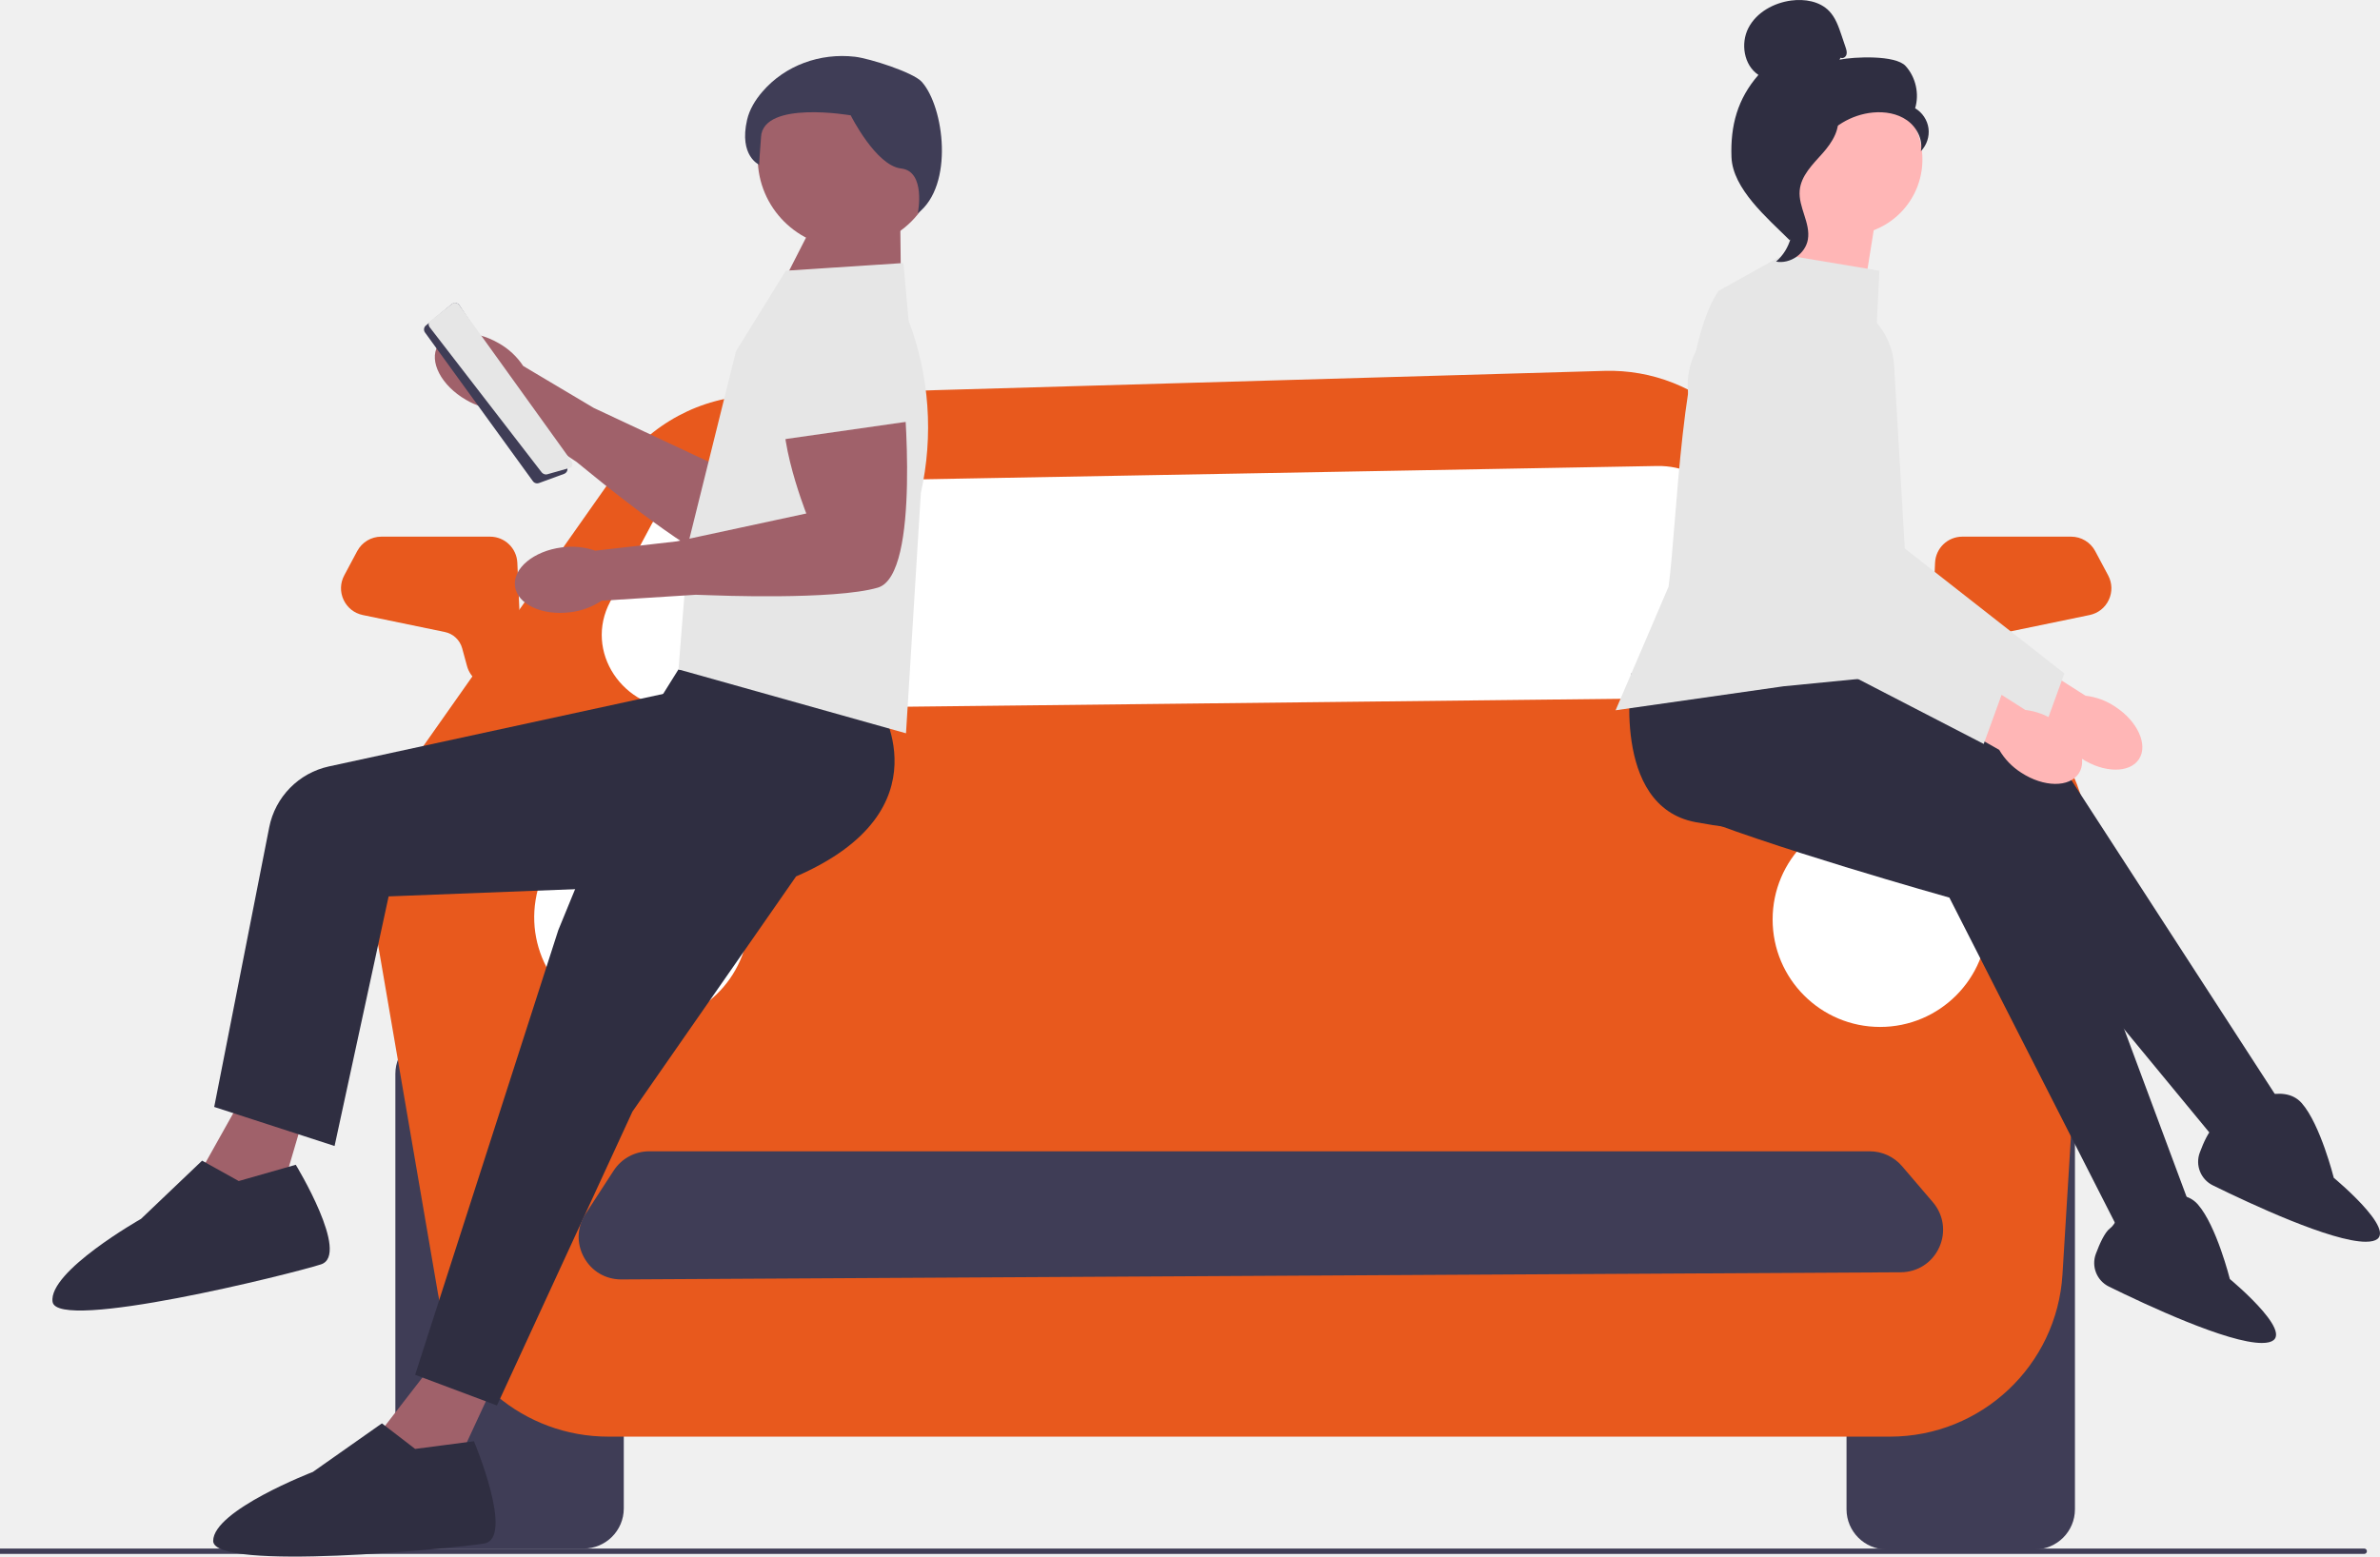
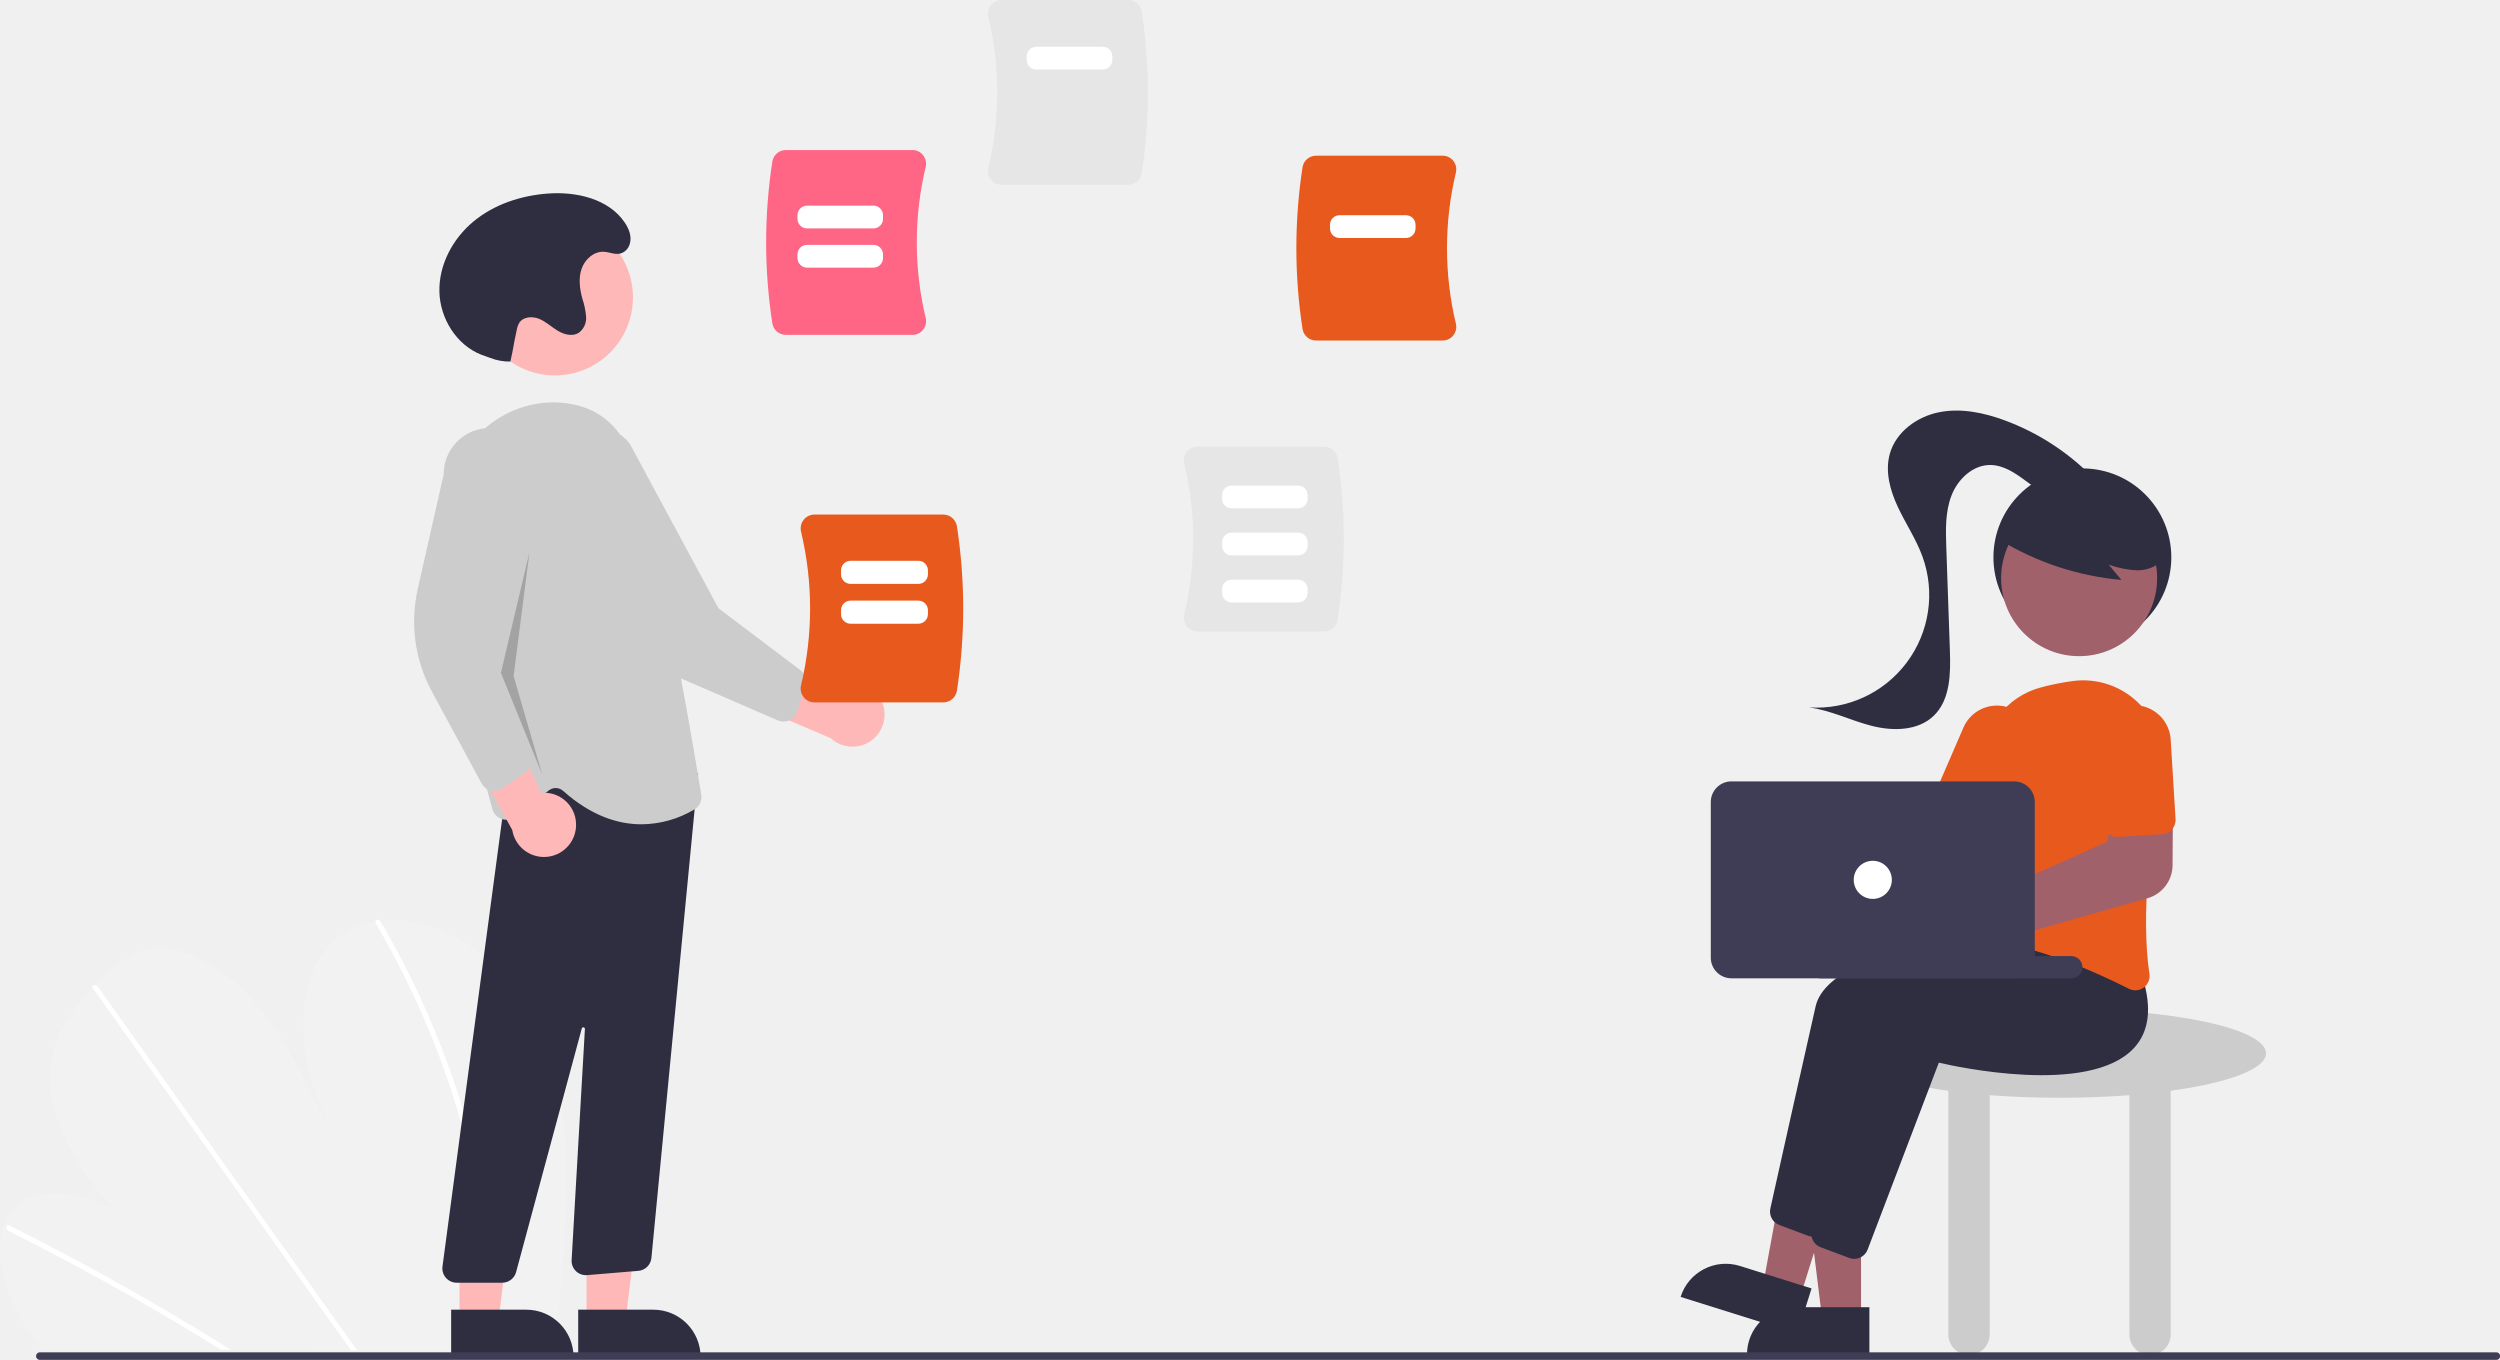
- <svg xmlns="http://www.w3.org/2000/svg" width="892.91" height="584.158" viewBox="0 0 892.91 584.158">
-   <path d="M887,583.158H0v-2H887c.552,0,1,.448,1,1h0c0,.552-.448,1-1,1Z" fill="#3f3d56" />
-   <g>
-     <path d="M218.965,581.158h-55.571c-8.306,0-15.063-6.758-15.063-15.064v-163.112c0-8.307,6.758-15.064,15.063-15.064h55.571c8.306,0,15.063,6.758,15.063,15.064v163.112c0,8.307-6.758,15.064-15.063,15.064h0Z" fill="#3f3d56" />
-     <path d="M763.398,581.478h-55.571c-8.306,0-15.063-6.758-15.063-15.064v-163.112c0-8.307,6.758-15.064,15.063-15.064h55.571c8.306,0,15.063,6.758,15.063,15.064v163.112c0,8.307-6.758,15.064-15.063,15.064Z" fill="#3f3d56" />
-     <path d="M232.139,175.857l-81.833,116.226c-9.875,14.025-13.79,31.391-10.888,48.297l24.871,144.899c5.342,31.122,32.327,53.87,63.905,53.87h480.876c34.271,0,62.624-26.67,64.718-60.877l9.598-156.767c1.143-18.663-5.827-36.91-19.12-50.059l-114.786-113.546c-12.6-12.463-29.752-19.226-47.467-18.716l-318.725,9.187c-20.428,.589-39.383,10.774-51.148,27.484l-0,0Z" fill="#e8591d" />
-     <path d="M244.604,196.49l-15.646,29.256c-9.97,18.643,4.567,40.658,26.685,40.412l391.727-4.351c24.061-.267,37.613-26.203,23.223-44.445l-24.665-31.266c-5.688-7.21-14.707-11.387-24.217-11.215l-351.415,6.362c-10.896,.197-20.778,6.062-25.69,15.247h-0Z" fill="#fff" />
-     <path d="M734.955,257.541c-2.531,0-4.996-.939-6.889-2.652-2.145-1.941-3.375-4.714-3.375-7.608l.001-6.431,1.289-29.638c.24-5.504,4.742-9.815,10.25-9.815h40.78c3.797,0,7.266,2.081,9.054,5.432l4.859,9.111c1.536,2.882,1.622,6.229,.236,9.184-1.386,2.957-4.015,5.031-7.211,5.691l-30.744,6.362c-3.179,.656-5.684,3.011-6.538,6.145l-1.816,6.657c-1.111,4.071-4.679,7.089-8.878,7.509-.339,.034-.679,.051-1.017,.051h0Z" fill="#e8591d" />
-     <path d="M184.099,257.49c-4.199-.42-7.768-3.438-8.878-7.509l-1.816-6.657c-.854-3.134-3.36-5.489-6.538-6.145l-30.744-6.362c-3.197-.66-5.825-2.734-7.211-5.691-1.386-2.955-1.3-6.303,.236-9.184l4.859-9.111c1.788-3.351,5.257-5.432,9.054-5.432h40.78c5.509,0,10.011,4.311,10.25,9.815l1.289,29.638,.001,6.431c0,2.893-1.231,5.666-3.375,7.608-1.893,1.713-4.358,2.652-6.889,2.652-.338,0-.678-.016-1.017-.051l-0-0Z" fill="#e8591d" />
-     <circle cx="240.749" cy="344.229" r="40.328" transform="translate(-137.5982 526.7299) rotate(-80.78253)" fill="#fff" />
-     <circle cx="705.366" cy="345.069" r="40.328" fill="#fff" />
-   </g>
-   <g>
-     <g>
-       <path d="M187.068,128.777c3.714,2.079,6.875,5.016,9.221,8.568l26.481,15.747,44.994,21.074s10.611-37.721,23.288-40.13c12.677-2.409,33.593,25.547,33.593,25.547,0,0-36.459,59.034-52.341,52.981-15.882-6.053-51.367-35.449-51.367-35.449l-4.635-3.767-29.483-19.613c-4.249-.258-8.375-1.531-12.031-3.711-9.221-5.327-13.947-14.403-10.556-20.27,3.391-5.868,13.614-6.305,22.837-.975v-0Z" fill="#a0616a" />
-       <path d="M274.768,145.149l23.009-27.087,13.901,2.003c17.05,2.456,26.529,21.055,18.498,36.294l-8.009,15.196-47.399-26.406v-0Z" fill="#e6e6e6" />
-     </g>
-     <path d="M199.948,180.612l-40.498-55.829c-.601-.824-.454-1.979,.334-2.629l9.715-8.022c.421-.348,.973-.501,1.514-.421,.539,.081,1.025,.385,1.329,.841l40.238,60.389c.332,.496,.415,1.106,.231,1.673-.185,.569-.614,1.012-1.176,1.219l-9.453,3.46c-.695,.255-1.471,.084-1.997-.413-.086-.081-.165-.17-.236-.268v0Z" fill="#3f3d56" />
-     <path d="M203.167,177.199l-41.913-54.328c-.621-.802-.578-1.847,.097-2.379l8.335-6.559c.361-.284,.859-.38,1.365-.264,.505,.117,.978,.435,1.296,.877l42.039,58.479c.346,.48,.473,1.045,.348,1.549-.126,.505-.486,.877-.989,1.021l-8.459,2.406c-.622,.177-1.353-.042-1.879-.538-.086-.081-.166-.169-.239-.264l-0,0Z" fill="#e6e6e6" />
-     <g>
-       <polygon points="186.444 516.902 168.22 556.228 138.486 542.8 161.506 513.066 186.444 516.902" fill="#a0616a" />
-       <path d="M155.751,543.759l22.061-2.877s15.347,36.448,3.837,38.366-101.671,10.551-101.671-.959,37.407-25.897,37.407-25.897l25.897-18.224,12.469,9.592h0Z" fill="#2f2e41" />
-     </g>
-     <path d="M329.358,263.685s26.856,40.285-30.693,65.223l-61.386,88.242-50.835,110.303-30.693-11.51,53.713-166.893,30.693-74.814,14.387-23.02,74.814,12.469v0Z" fill="#2f2e41" />
-     <g>
-       <g>
-         <polygon points="115.959 412.132 103.743 453.718 72.352 444.828 90.728 412.021 115.959 412.132" fill="#a0616a" />
-         <path d="M89.57,443.227l21.394-6.104s20.561,33.782,9.461,37.379c-11.1,3.597-98.997,25.451-100.697,14.067-1.7-11.384,33.172-31.138,33.172-31.138l22.922-21.849,13.749,7.645-0-0Z" fill="#2f2e41" />
-       </g>
-       <path d="M270.851,255.63l-147.413,31.99c-11.374,2.468-20.193,11.461-22.439,22.882l-20.633,104.918,45.157,14.658,20.28-93.674,130.875-5.071-5.826-75.702Z" fill="#2f2e41" />
-     </g>
-     <g>
-       <polygon points="307.91 78.37 289.682 114.077 338.171 121.621 337.643 73.613 307.91 78.37" fill="#a0616a" />
-       <circle cx="318.031" cy="59.266" r="33.753" fill="#a0616a" />
-     </g>
-     <path d="M339.909,275.195l5.566-90.169c4.816-21.583,3.212-44.103-4.614-64.786l-1.912-21.53-44.121,2.877-18.704,30.213-17.744,71.457-3.837,47.958,85.365,23.979-0-0Z" fill="#e6e6e6" />
-     <g>
-       <path d="M210.795,205.426c4.214-.593,8.509-.169,12.526,1.238l30.61-3.496,48.571-10.461s-14.387-36.448-5.755-46.04,42.203,0,42.203,0c0,0,6.714,69.059-9.592,73.855-16.306,4.796-62.345,2.877-62.345,2.877l-5.97-.192-35.34,2.235c-3.539,2.367-7.593,3.851-11.823,4.329-10.564,1.342-19.82-3.022-20.672-9.745-.853-6.723,7.019-13.26,17.588-14.6v-0Z" fill="#a0616a" />
-       <path d="M290.512,165.371l1.918-35.489,12.277-6.821c15.059-8.366,33.862,.7,36.694,17.692l2.824,16.944-53.713,7.673-0-0Z" fill="#e6e6e6" />
-     </g>
-     <path d="M344.347,80.011s3.147-15.737-6.295-16.786-18.885-19.934-18.885-19.934c0,0-32.582-5.683-33.631,7.956-1.049,13.639-.647,10.608-.647,10.608,0,0-7.746-3.264-4.599-16.903,.899-3.897,3.083-7.451,5.744-10.54,8.553-9.929,21.692-14.62,34.71-13.119,5.513,.636,21.928,5.868,25.099,9.436,8.393,9.442,12.142,38.791-1.497,49.283Z" fill="#3f3d56" />
-   </g>
-   <path d="M233.066,480.151c-5.921,0-11.145-3.098-13.987-8.3-2.858-5.231-2.625-11.337,.624-16.334l.483,.313-.483-.313,10.527-16.196c2.953-4.543,7.951-7.255,13.369-7.255h457.877c4.668,0,9.086,2.035,12.119,5.583l11.553,13.512c4.08,4.773,4.993,11.284,2.381,16.994-2.611,5.71-8.134,9.278-14.412,9.313l-479.957,2.683h-.096l0,0Z" fill="#3f3d56" />
-   <g>
-     <g>
-       <path id="uuid-0d4e5275-e14a-4137-b88f-0f488aca17e8-1360" d="M780.887,284.629c8.423,5.509,18.093,5.628,21.599,.267s-.482-14.171-8.909-19.681c-3.336-2.247-7.162-3.663-11.157-4.128l-35.984-22.891-10.382,17.115,36.576,20.75c2.029,3.475,4.86,6.413,8.258,8.568v-0Z" fill="#ffb6b6" />
-       <path d="M678.541,228.218l88.279,45.628,7.68-21.12-59.879-46.905-3.986-68.43c-.487-8.357-4.678-15.931-11.498-20.782-6.82-4.85-15.351-6.324-23.404-4.043h0c-14.337,4.062-22.885,19.083-19.053,33.483l21.862,82.17v0Z" fill="#e6e6e6" />
-     </g>
-     <polygon points="699.865 105.768 703.992 79.971 676.132 68.621 672.004 107.832 699.865 105.768" fill="#ffb6b6" />
-     <path d="M612.129,252.556s-7.998,49.989,23.995,55.988,104.977,9.998,104.977,9.998l93.979,113.975,18.996-20.995-80.982-124.972-64.986-40.991-95.979,6.998Z" fill="#2f2e41" />
-     <path d="M619.765,244.463s-18.653,47.063,11.277,59.86c29.93,12.797,100.308,32.534,100.308,32.534l67.014,131.649,23.098-16.374-51.941-139.565-54.545-54.113-95.211-13.991v0Z" fill="#2f2e41" />
-     <path d="M705.109,101.589l-35.992-5.999-24.394,13.578c-14.198,20.652-15.372,86.153-18.723,110.99l-19.869,46.395,62.986-8.998,50.989-4.999-16.996-110.975,2-39.991-0-0Z" fill="#e6e6e6" />
-     <g>
-       <circle cx="692.824" cy="59.853" r="28.411" fill="#ffb6b6" />
-       <path d="M690.557,21.656c.822,.48,1.923-.246,2.187-1.161s-.043-1.886-.348-2.788c-.511-1.513-1.022-3.027-1.533-4.54-1.087-3.22-2.241-6.553-4.596-9.004-3.554-3.699-9.202-4.64-14.286-3.959-6.529,.876-12.971,4.411-16.007,10.257-3.036,5.846-1.743,14.004,3.742,17.652-7.818,8.961-10.544,18.948-10.113,30.832s13.381,22.822,21.827,31.194c1.886-1.143,3.601-6.501,2.564-8.448s.449-4.202-.836-5.994c-1.285-1.793-2.359,1.062-1.061-.721,.819-1.125-2.379-3.713-1.161-4.386,5.892-3.257,7.851-10.6,11.551-16.224,4.463-6.783,12.102-11.377,20.186-12.139,4.453-.42,9.157,.341,12.807,2.926s6.013,7.205,5.167,11.597c2.192-2.226,3.283-5.488,2.872-8.584s-2.317-5.96-5.014-7.536c1.64-5.424,.235-11.662-3.572-15.859s-19.249-3.482-24.806-2.378" fill="#2f2e41" />
-       <path d="M689.694,42.393c-7.361,.795-12.675,7.171-17.163,13.059-2.587,3.394-5.296,7.142-5.231,11.409,.066,4.314,2.95,8.014,4.328,12.102,2.253,6.682,.057,14.632-5.306,19.211,5.3,1.006,11.028-2.968,11.943-8.284,1.065-6.188-3.626-12.161-3.071-18.416,.489-5.51,4.832-9.751,8.524-13.872,3.692-4.12,7.159-9.588,5.461-14.853" fill="#2f2e41" />
-     </g>
-     <g>
-       <path id="uuid-29bd3f22-8853-437b-9367-a0ad127a49fa-1361" d="M758.306,289.973c8.423,5.509,18.093,5.628,21.599,.267s-.482-14.171-8.909-19.681c-3.336-2.247-7.162-3.663-11.157-4.128l-35.984-22.891-10.382,17.115,36.576,20.75c2.029,3.475,4.86,6.413,8.258,8.568Z" fill="#ffb6b6" />
-       <path d="M655.96,233.562l88.279,45.628,7.68-21.12-59.879-46.905-3.986-68.43c-.487-8.357-4.678-15.931-11.498-20.782-6.82-4.85-15.351-6.324-23.404-4.043h0c-14.337,4.062-22.885,19.083-19.053,33.483l21.862,82.17v0Z" fill="#e6e6e6" />
-     </g>
-     <path d="M801.544,450.844l2.043,1.167s13.997-7.998,20.995,0,11.997,27.994,11.997,27.994c0,0,28.994,23.995,11.997,23.995-12.794,0-43.151-14.163-57.379-21.166-4.542-2.236-6.657-7.547-4.89-12.291,1.473-3.955,3.377-8.104,5.282-9.533,2-1.5,3.249-4.749,3.999-7.623,.679-2.604,3.618-3.878,5.955-2.542h0Z" fill="#2f2e41" />
-     <path d="M840.535,412.852l2.043,1.167s13.997-7.998,20.995,0,11.997,27.994,11.997,27.994c0,0,28.994,23.995,11.997,23.995-12.794,0-43.151-14.163-57.379-21.166-4.542-2.236-6.657-7.547-4.89-12.291,1.473-3.955,3.377-8.104,5.282-9.533,2-1.5,3.249-4.749,3.999-7.623,.679-2.604,3.618-3.878,5.955-2.542h0Z" fill="#2f2e41" />
-   </g>
+ <svg xmlns="http://www.w3.org/2000/svg" data-name="Layer 1" width="787.067" height="428.128" viewBox="0 0 787.067 428.128">
+   <path d="M384.646,608.214a400.444,400.444,0,0,1-3.775,51.455c-.083.599-.173,1.198-.256,1.796l-161.217-.901c-.473-.595-.939-1.197-1.391-1.806-1.505-2.016-2.916-4.089-4.211-6.233-6.224-10.331-9.074-22.427-6.218-30.773l.051-.13a14.644,14.644,0,0,1,2.858-4.966c6.511-7.329,19.674-6.107,31.62-.192-10.715-11.728-19.246-26.528-19.895-39.738-.636-12.885,6.102-22.09,13.41-29.912.24-.259.48-.51.719-.761.116-.129.24-.251.356-.381,5.702-5.961,12.349-11.838,21.97-11.127,10.552.781,22.251,9.619,30.454,19.919,8.203,10.292,13.654,21.984,19.179,33.394,5.532,11.403,11.518,23.098,20.395,32.845-12.024-15.209-21.719-32.513-25.3-49.343s-.429-32.993,10.287-40.92a25.064,25.064,0,0,1,10.979-4.43c.462-.077.932-.139,1.409-.194,9.92-1.129,21.765,2.302,31.842,10.503,11.098,9.03,18.793,22.417,22.621,35.125C384.362,584.153,384.77,596.387,384.646,608.214Z" transform="translate(-206.4667 -235.9361)" fill="#f2f2f2" />
+   <path d="M279.168,660.898l-3.083-.017q-1.468-.918-2.95-1.814c-.612-.386-1.23-.758-1.85-1.137q-15.338-9.368-30.869-17.971-15.516-8.611-31.188-16.428a1.292,1.292,0,0,1-.743-1.477.372.372,0,0,1,.051-.108c.146-.274.471-.387.947-.154,1.282.643,2.57,1.285,3.852,1.942q15.715,7.951,31.295,16.696,15.569,8.741,30.961,18.253c.216.131.432.27.648.401C277.218,659.689,278.19,660.293,279.168,660.898Z" transform="translate(-206.4667 -235.9361)" fill="#fff" />
+   <path d="M318.917,661.12l-1.906-.011c-.43-.602-.852-1.203-1.282-1.805q-15.152-21.248-30.299-42.497-24.804-34.787-49.592-69.573a1.228,1.228,0,0,1-.214-.42c-.141-.513.236-.815.719-.761a1.448,1.448,0,0,1,1.007.641q13.906,19.508,27.805,39.002,24.674,34.613,49.342,69.218c1.046,1.464,2.092,2.936,3.138,4.4C318.065,659.917,318.494,660.519,318.917,661.12Z" transform="translate(-206.4667 -235.9361)" fill="#fff" />
+   <path d="M361.386,650.05c-.097,3.213-.31,6.374-.588,9.506q-.081.899-.162,1.797l-2-.011c.061-.599.122-1.198.176-1.797.423-4.525.723-9.101.763-13.802a192.539,192.539,0,0,0-3.79-38.81,241.645,241.645,0,0,0-11.74-40.321,276.902,276.902,0,0,0-19.208-39.893,1.065,1.065,0,0,1-.177-.709c.083-.57.841-.739,1.409-.194a1.655,1.655,0,0,1,.287.363q1.384,2.38,2.717,4.774a276.709,276.709,0,0,1,18.384,40.033,240.501,240.501,0,0,1,10.944,40.381A189.953,189.953,0,0,1,361.386,650.05Z" transform="translate(-206.4667 -235.9361)" fill="#fff" />
+   <path d="M919.865,567.547c0-7.732-29.102-14-65-14s-65,6.268-65,14c0,4.955,11.964,9.306,30,11.794v76.706a6.5,6.5,0,0,0,13,0v-75.324c6.872.532,14.277.824,22,.824s15.128-.292,22-.824v75.324a6.5,6.5,0,0,0,13,0V579.341C907.901,576.853,919.865,572.502,919.865,567.547Z" transform="translate(-206.4667 -235.9361)" fill="#ccc" />
+   <circle cx="655.586" cy="175.468" r="28" fill="#2f2e41" />
+   <polygon points="585.905 415.034 573.645 415.034 567.813 367.746 585.907 367.746 585.905 415.034" fill="#a0616a" />
+   <path d="M564.888,411.531h23.644a0,0,0,0,1,0,0v14.887a0,0,0,0,1,0,0H550.001a0,0,0,0,1,0,0v0A14.887,14.887,0,0,1,564.888,411.531Z" fill="#2f2e41" />
+   <polygon points="566.768 408.192 555.07 404.521 563.662 357.656 580.926 363.073 566.768 408.192" fill="#a0616a" />
+   <path d="M751.801,635.462h23.644a0,0,0,0,1,0,0v14.887a0,0,0,0,1,0,0H736.914a0,0,0,0,1,0,0v0A14.887,14.887,0,0,1,751.801,635.462Z" transform="translate(20.72246 -432.8544) rotate(17.42262)" fill="#2f2e41" />
+   <path d="M777.223,625.26a4.462,4.462,0,0,1-1.572-.286l-9.019-3.382a4.516,4.516,0,0,1-2.814-5.184c2.271-10.21,10.01-44.971,14.247-63.615,5.026-22.115,78.343-26.225,81.461-26.389l.256-.014,8.248,10.364c2.98,9.579,2.036,17.051-2.808,22.208-14.132,15.047-56.327,5.71-61.359,4.528L781.436,622.363A4.513,4.513,0,0,1,777.223,625.26Z" transform="translate(-206.4667 -235.9361)" fill="#2f2e41" />
+   <path d="M790.223,632.26a4.462,4.462,0,0,1-1.572-.286l-9.019-3.382a4.516,4.516,0,0,1-2.814-5.184c2.271-10.21,10.01-44.971,14.247-63.615,5.026-22.115,78.343-26.225,81.461-26.389l.256-.014,8.248,10.364c2.98,9.579,2.036,17.051-2.808,22.208-14.132,15.046-56.327,5.71-61.359,4.528L794.436,629.363A4.513,4.513,0,0,1,790.223,632.26Z" transform="translate(-206.4667 -235.9361)" fill="#2f2e41" />
+   <path d="M764.128,488.24a10.527,10.527,0,0,1,.885,1.402l49.32,5.196,7.1-9.734,16.091,8.794L823.579,517.52l-60.487-15.423a10.496,10.496,0,1,1,1.036-13.857Z" transform="translate(-206.4667 -235.9361)" fill="#a0616a" />
+   <path d="M878.741,547.722a4.501,4.501,0,0,1-2.05-.501c-9.862-5.015-29.066-13.699-46.875-15.517a4.392,4.392,0,0,1-3.095-1.75,4.519,4.519,0,0,1-.834-3.511c1.607-8.896,5.293-31.547,4.818-49.701a24.596,24.596,0,0,1,18.582-24.468h0A79.866,79.866,0,0,1,859.201,450.321a24.795,24.795,0,0,1,27.559,28.762c-3.176,18.813-6.377,45.09-3.595,63.433a4.507,4.507,0,0,1-1.819,4.349A4.429,4.429,0,0,1,878.741,547.722Z" transform="translate(-206.4667 -235.9361)" fill="#e8591d" />
+   <path d="M831.619,499.871a4.496,4.496,0,0,1-1.787-.373l-12.848-5.562a4.506,4.506,0,0,1-2.342-5.917l9.932-22.942a11.5,11.5,0,1,1,21.107,9.136L835.75,497.155a4.511,4.511,0,0,1-4.131,2.716Z" transform="translate(-206.4667 -235.9361)" fill="#e8591d" />
+   <circle cx="654.562" cy="182.019" r="24.561" fill="#a0616a" />
+   <path d="M836.026,405.888a88.59,88.59,0,0,0,38.326,12.628l-4.04-4.841a29.688,29.688,0,0,0,9.171,1.821c3.13-.049,6.41-1.254,8.186-3.832a9.342,9.342,0,0,0,.625-8.63,17.694,17.694,0,0,0-5.566-6.96,33.139,33.139,0,0,0-30.844-5.512,19.806,19.806,0,0,0-9.212,5.909c-2.328,2.872-6.811,5.432-5.619,8.932Z" transform="translate(-206.4667 -235.9361)" fill="#2f2e41" />
+   <path d="M865.158,386.067a75.485,75.485,0,0,0-27.463-17.759c-6.639-2.459-13.865-3.979-20.805-2.582s-13.504,6.198-15.44,13.008c-1.583,5.568.052,11.564,2.509,16.806s5.738,10.102,7.725,15.54a35.468,35.468,0,0,1-35.689,47.562c6.819.914,13.105,4.119,19.771,5.825s14.533,1.59,19.486-3.185c5.241-5.052,5.346-13.267,5.092-20.542q-.565-16.222-1.13-32.445c-.192-5.515-.356-11.208,1.633-16.356s6.716-9.656,12.235-9.609c4.183.035,7.884,2.569,11.239,5.068s6.904,5.165,11.071,5.536,8.923-2.711,8.611-6.883" transform="translate(-206.4667 -235.9361)" fill="#2f2e41" />
+   <path d="M819.736,541.413a11.004,11.004,0,1,1,4.242-21.164h0a10.567,10.567,0,0,1,1.312.665l44.741-20.087,1.257-12.134,19.286-.516-.128,20.202a10.88,10.88,0,0,1-7.861,10.343l-52.322,14.893a10.259,10.259,0,0,1-.359,1.019,11.045,11.045,0,0,1-10.167,6.78Z" transform="translate(-206.4667 -235.9361)" fill="#a0616a" />
+   <path d="M888.939,498.08a4.496,4.496,0,0,1-1.762.476l-13.974.859a4.506,4.506,0,0,1-4.768-4.215l-1.534-24.953a11.5,11.5,0,1,1,22.956-1.412l1.534,24.953a4.511,4.511,0,0,1-2.453,4.292Z" transform="translate(-206.4667 -235.9361)" fill="#e8591d" />
+   <path d="M779.57,536.936h79a3.5,3.5,0,0,1,3.5,3.5v0a3.5,3.5,0,0,1-3.5,3.5h-79a3.5,3.5,0,0,1-3.5-3.5v0A3.5,3.5,0,0,1,779.57,536.936Z" transform="translate(1431.673 844.9361) rotate(180)" fill="#3f3d56" />
+   <path d="M745.07,537.436v-49a6.507,6.507,0,0,1,6.5-6.5h89a6.507,6.507,0,0,1,6.5,6.5v49a6.507,6.507,0,0,1-6.5,6.5h-89A6.507,6.507,0,0,1,745.07,537.436Z" transform="translate(-206.4667 -235.9361)" fill="#3f3d56" />
+   <circle cx="589.603" cy="277" r="6" fill="#fff" />
+   <path d="M483.247,455.273a10.056,10.056,0,0,0-15.32-1.744l-31.754-16.39,1.974,18.464,29.852,12.734a10.11,10.11,0,0,0,15.249-13.064Z" transform="translate(-206.4667 -235.9361)" fill="#ffb8b8" />
+   <path d="M455.027,462.706a4.505,4.505,0,0,1-3.669.039L421.196,449.661A46.373,46.373,0,0,1,397.734,426.963l-15.857-33.471a14.497,14.497,0,1,1,22.901-17.781l27.873,51.714,25.737,19.442a4.515,4.515,0,0,1,1.587,4.921l-2.526,8.159a4.506,4.506,0,0,1-1.524,2.211A4.455,4.455,0,0,1,455.027,462.706Z" transform="translate(-206.4667 -235.9361)" fill="#ccc" />
+   <circle cx="174.712" cy="93.631" r="24.561" fill="#ffb8b8" />
+   <polygon points="184.661 415.827 196.92 415.827 202.753 368.539 184.658 368.539 184.661 415.827" fill="#ffb8b8" />
+   <path d="M388.5,648.26h38.531a0,0,0,0,1,0,0v14.887a0,0,0,0,1,0,0H403.387a14.887,14.887,0,0,1-14.887-14.887v0A0,0,0,0,1,388.5,648.26Z" transform="translate(609.0948 1075.452) rotate(179.9974)" fill="#2f2e41" />
+   <polygon points="144.661 415.827 156.92 415.827 162.753 368.539 144.658 368.539 144.661 415.827" fill="#ffb8b8" />
+   <path d="M348.5,648.26h38.531a0,0,0,0,1,0,0v14.887a0,0,0,0,1,0,0H363.387a14.887,14.887,0,0,1-14.887-14.887v0A0,0,0,0,1,348.5,648.26Z" transform="translate(529.0948 1075.454) rotate(179.9974)" fill="#2f2e41" />
+   <path d="M346.847,638.228a4.499,4.499,0,0,1-1.075-3.559l21.465-160.985,53.329,9.057,5.691-3.415L411.539,632.07a4.512,4.512,0,0,1-4.096,3.964l-16.148,1.346a4.499,4.499,0,0,1-4.866-4.742l4.181-72.742a.5.5,0,0,0-.982-.16l-20.683,76.7a4.508,4.508,0,0,1-4.345,3.329h-14.367A4.498,4.498,0,0,1,346.847,638.228Z" transform="translate(-206.4667 -235.9361)" fill="#2f2e41" />
+   <path d="M383.779,484.952a3.533,3.533,0,0,0-4.516-.188l-10.662,8.293a4.496,4.496,0,0,1-7.087-2.307c-5.23-18.315-17.078-64.418-14.159-96.866,1.655-18.393,17.537-32.371,35.405-31.198,12.216.814,20.252,7.861,23.886,20.944,8.923,32.122,18.728,91.044,20.603,102.53a4.48,4.48,0,0,1-2.136,4.589A32.939,32.939,0,0,1,408.42,495.447C401.301,495.447,392.765,492.968,383.779,484.952Z" transform="translate(-206.4667 -235.9361)" fill="#ccc" />
+   <path d="M387.802,496.379a10.056,10.056,0,0,0-10.979-10.827l-14.872-32.493-9.842,15.747L367.741,497.248a10.11,10.11,0,0,0,20.061-.869Z" transform="translate(-206.4667 -235.9361)" fill="#ffb8b8" />
+   <path d="M361.01,484.812a4.505,4.505,0,0,1-2.911-2.233l-15.659-28.909a46.373,46.373,0,0,1-4.454-32.339l8.178-36.123a14.497,14.497,0,1,1,28.993.142l-9.981,57.893,8.254,31.181a4.515,4.515,0,0,1-1.789,4.852l-7.023,4.861a4.506,4.506,0,0,1-2.564.8A4.455,4.455,0,0,1,361.01,484.812Z" transform="translate(-206.4667 -235.9361)" fill="#ccc" />
+   <polygon points="166.697 173.828 157.697 211.828 170.697 243.828 161.697 212.828 166.697 173.828" opacity="0.2" />
+   <path d="M367.163,349.764a16.538,16.538,0,0,1-6.388-1.156c-.894-.345-1.822-.628-2.715-.973-7.882-3.045-13.074-11.439-13.26-19.887s4.189-16.646,10.685-22.05,14.91-8.177,23.335-8.819c9.075-.691,19.294,1.61,24.365,9.168,1.35,2.012,2.294,4.453,1.494,6.882a4.403,4.403,0,0,1-1.241,1.906c-2.265,2.015-4.522.5-6.831.366-3.173-.184-6.023,2.385-7.048,5.394s-.573,6.322.254,9.391a23.46,23.46,0,0,1,1.182,5.71,5.741,5.741,0,0,1-2.379,5.055c-1.983,1.199-4.587.505-6.571-.692s-3.698-2.86-5.842-3.741-5.022-.685-6.27,1.267a6.935,6.935,0,0,0-.793,2.289c-1.118,5.095-.861,4.795-1.98,9.89Z" transform="translate(-206.4667 -235.9361)" fill="#2f2e41" />
+   <path d="M580.115,433.115a4.32,4.32,0,0,1-.807-3.705,102.328,102.328,0,0,0-0-47.525,4.321,4.321,0,0,1,.808-3.705,4.248,4.248,0,0,1,3.355-1.626h39.872a4.302,4.302,0,0,1,4.237,3.606,167.487,167.487,0,0,1,0,50.975,4.302,4.302,0,0,1-4.237,3.606H583.47A4.248,4.248,0,0,1,580.115,433.115Z" transform="translate(-206.4667 -235.9361)" fill="#e6e6e6" />
+   <path d="M518.434,292.497a4.318,4.318,0,0,1-.807-3.705,102.332,102.332,0,0,0,0-47.525,4.318,4.318,0,0,1,.807-3.705,4.247,4.247,0,0,1,3.355-1.626h39.873a4.303,4.303,0,0,1,4.237,3.606,167.487,167.487,0,0,1,0,50.975,4.303,4.303,0,0,1-4.237,3.606H521.789A4.247,4.247,0,0,1,518.434,292.497Z" transform="translate(-206.4667 -235.9361)" fill="#e6e6e6" />
+   <path d="M616.545,339.535a167.487,167.487,0,0,1,0-50.975,4.302,4.302,0,0,1,4.237-3.606h39.873a4.247,4.247,0,0,1,3.355,1.626,4.319,4.319,0,0,1,.807,3.705,102.328,102.328,0,0,0-0,47.525,4.318,4.318,0,0,1-.807,3.705,4.247,4.247,0,0,1-3.355,1.626H620.782A4.302,4.302,0,0,1,616.545,339.535Z" transform="translate(-206.4667 -235.9361)" fill="#e8591d" />
+   <path d="M449.622,337.755a167.506,167.506,0,0,1,0-50.975,4.303,4.303,0,0,1,4.237-3.606h39.873a4.247,4.247,0,0,1,3.355,1.626,4.319,4.319,0,0,1,.807,3.705,102.328,102.328,0,0,0-0,47.525,4.318,4.318,0,0,1-.807,3.705,4.247,4.247,0,0,1-3.355,1.626H453.86A4.303,4.303,0,0,1,449.622,337.755Z" transform="translate(-206.4667 -235.9361)" fill="#ff6584" />
+   <path d="M459.484,455.426a4.391,4.391,0,0,1-.821-3.766,104.001,104.001,0,0,0-0-48.306,4.392,4.392,0,0,1,.821-3.766,4.318,4.318,0,0,1,3.41-1.652H503.422a4.373,4.373,0,0,1,4.307,3.665,170.238,170.238,0,0,1,0,51.813,4.373,4.373,0,0,1-4.307,3.665H462.895A4.318,4.318,0,0,1,459.484,455.426Z" transform="translate(-206.4667 -235.9361)" fill="#e8591d" />
+   <path d="M219.049,664.064h773.294a1.191,1.191,0,1,0,0-2.381h-773.294a1.191,1.191,0,1,0,0,2.381Z" transform="translate(-206.4667 -235.9361)" fill="#3f3d56" />
+   <path d="M495.601,419.758H474.252a3.003,3.003,0,0,1-3-3V415.484a3.003,3.003,0,0,1,3-3h21.349a3.003,3.003,0,0,1,3,3v1.274A3.003,3.003,0,0,1,495.601,419.758Z" transform="translate(-206.4667 -235.9361)" fill="#fff" />
+   <path d="M495.601,432.305H474.252a3.003,3.003,0,0,1-3-3v-1.274a3.003,3.003,0,0,1,3-3h21.349a3.003,3.003,0,0,1,3,3v1.274A3.003,3.003,0,0,1,495.601,432.305Z" transform="translate(-206.4667 -235.9361)" fill="#fff" />
+   <path d="M481.462,307.85H460.538a3.003,3.003,0,0,1-3-3v-1.172a3.003,3.003,0,0,1,3-3H481.462a3.003,3.003,0,0,1,3,3v1.172A3.003,3.003,0,0,1,481.462,307.85Z" transform="translate(-206.4667 -235.9361)" fill="#fff" />
+   <path d="M615.141,395.98H594.218a3.003,3.003,0,0,1-3-3v-1.172a3.003,3.003,0,0,1,3-3h20.923a3.003,3.003,0,0,1,3,3v1.172A3.003,3.003,0,0,1,615.141,395.98Z" transform="translate(-206.4667 -235.9361)" fill="#fff" />
+   <path d="M615.141,410.793H594.218a3.003,3.003,0,0,1-3-3v-1.172a3.003,3.003,0,0,1,3-3h20.923a3.003,3.003,0,0,1,3,3v1.172A3.003,3.003,0,0,1,615.141,410.793Z" transform="translate(-206.4667 -235.9361)" fill="#fff" />
+   <path d="M615.141,425.607H594.218a3.003,3.003,0,0,1-3-3V421.434a3.003,3.003,0,0,1,3-3h20.923a3.003,3.003,0,0,1,3,3v1.172A3.003,3.003,0,0,1,615.141,425.607Z" transform="translate(-206.4667 -235.9361)" fill="#fff" />
+   <path d="M481.462,320.195H460.538a3.003,3.003,0,0,1-3-3v-1.172a3.003,3.003,0,0,1,3-3H481.462a3.003,3.003,0,0,1,3,3v1.172A3.003,3.003,0,0,1,481.462,320.195Z" transform="translate(-206.4667 -235.9361)" fill="#fff" />
+   <path d="M553.639,257.831H532.716a3.003,3.003,0,0,1-3-3v-1.172a3.003,3.003,0,0,1,3-3H553.639a3.003,3.003,0,0,1,3,3v1.172A3.003,3.003,0,0,1,553.639,257.831Z" transform="translate(-206.4667 -235.9361)" fill="#fff" />
+   <path d="M649.113,310.865H628.189a3.003,3.003,0,0,1-3-3V306.692a3.003,3.003,0,0,1,3-3h20.924a3.003,3.003,0,0,1,3,3v1.172A3.003,3.003,0,0,1,649.113,310.865Z" transform="translate(-206.4667 -235.9361)" fill="#fff" />
</svg>
